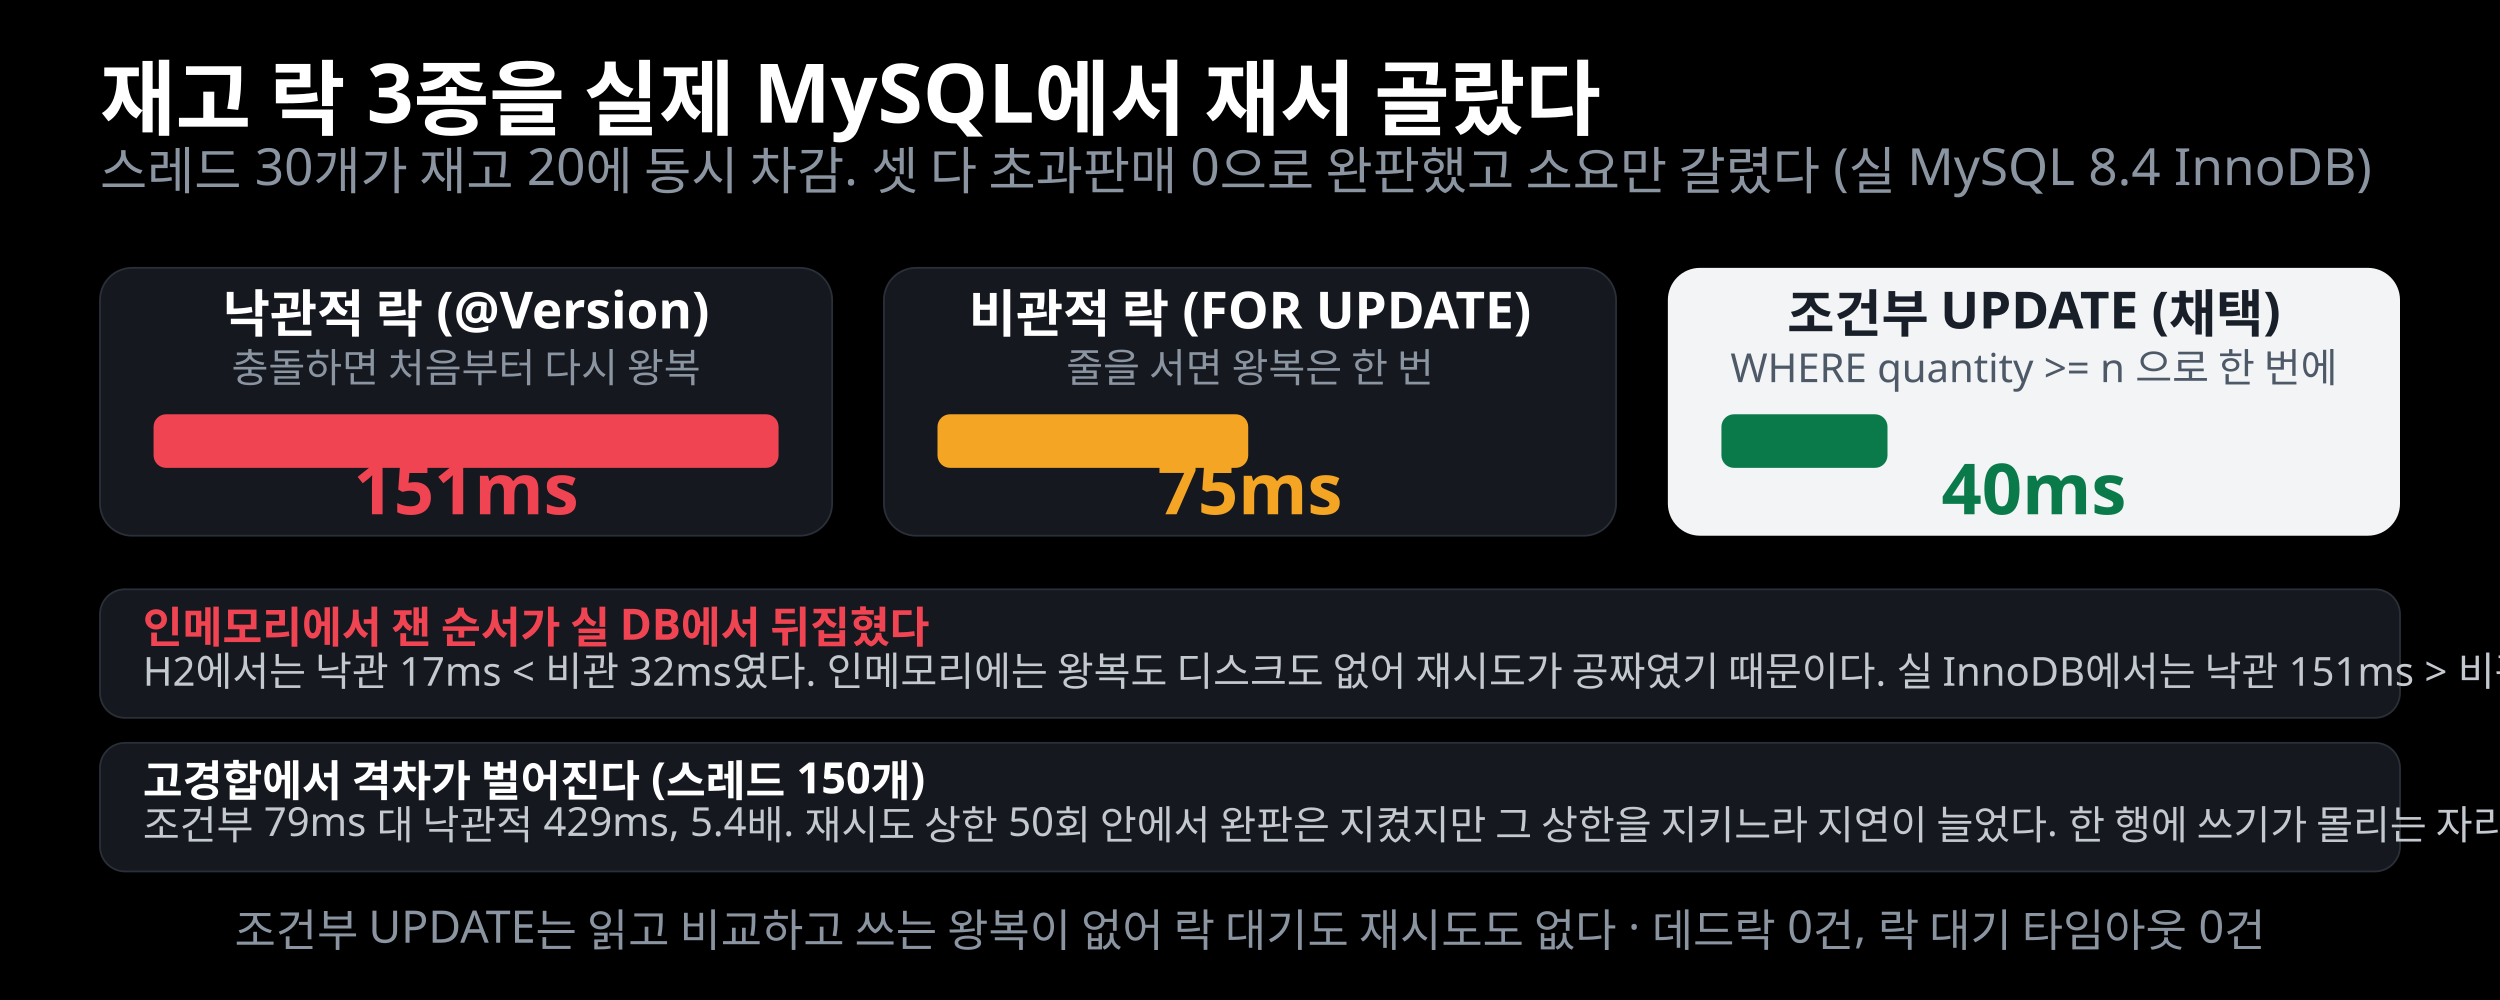
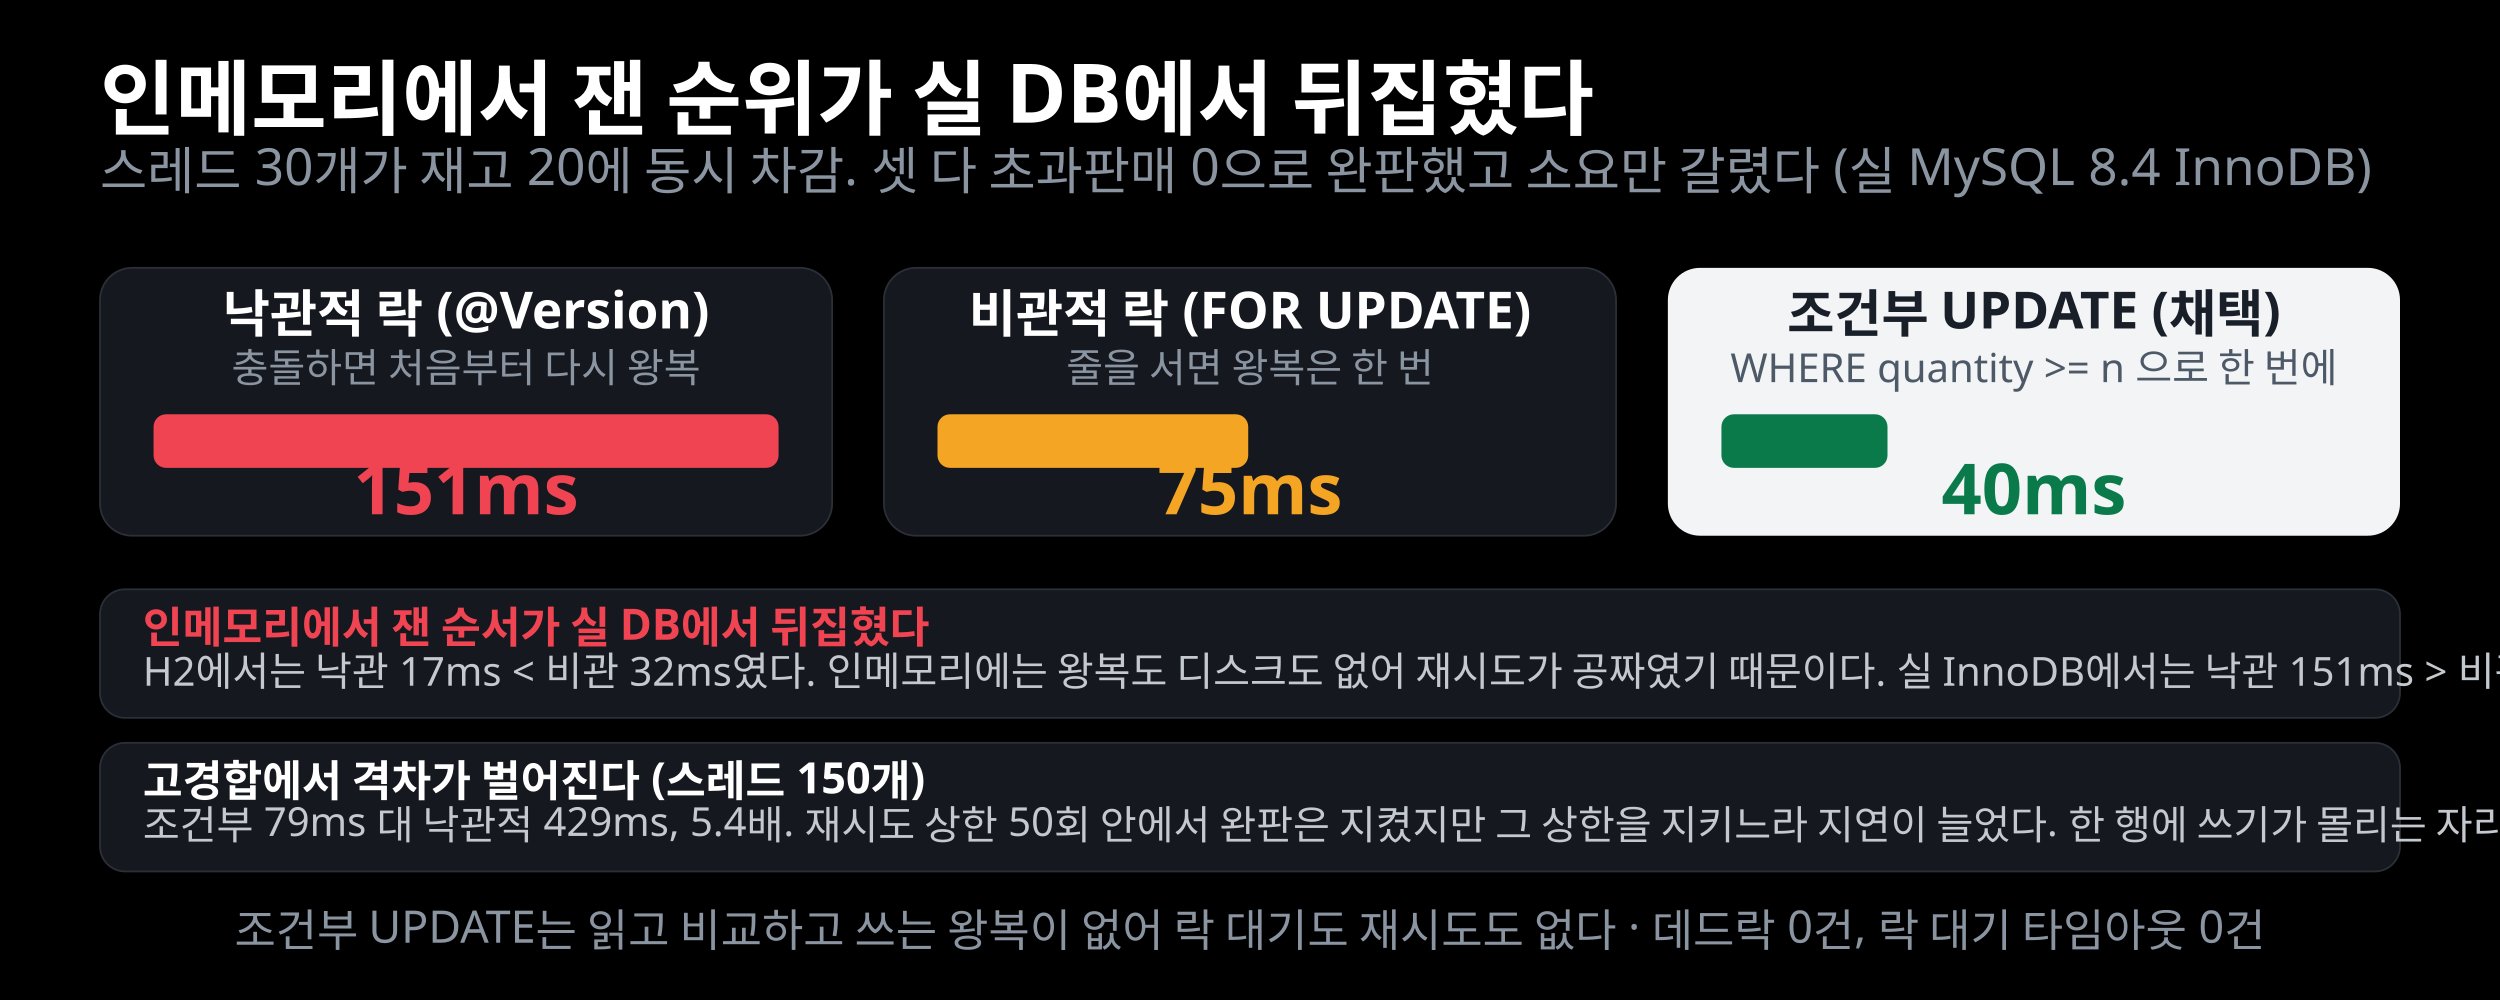
<svg xmlns="http://www.w3.org/2000/svg" width="1400" height="560" viewBox="0 0 1400 560" font-family="Pretendard, 'Apple SD Gothic Neo', sans-serif">
  <rect width="1400" height="560" fill="#000000" />
-   <text x="56" y="72" font-size="46" font-weight="800" fill="#FFFFFF">재고 락 3종을 실제 MySQL에서 재서 골랐다</text>
+   <text x="56" y="72" font-size="46" font-weight="800" fill="#FFFFFF">인메모리에서 잰 순위가 실 DB에서 뒤집혔다</text>
  <text x="56" y="106" font-size="28.7" fill="#8B95A1">스레드 30개가 재고 20에 동시 차감. 셋 다 초과판매 0으로 완판했고 소요만 갈렸다 (실 MySQL 8.4 InnoDB)</text>
  <g text-anchor="middle">
    <rect x="56" y="150" width="410" height="150" rx="18" fill="#15181E" stroke="#2A2F38" />
    <text x="261" y="186" font-size="28.7" font-weight="700" fill="#FFFFFF">낙관적 락 (@Version)</text>
    <text x="261" y="214" font-size="22.43" fill="#8B95A1">충돌하면 처음부터 다시 왕복</text>
    <rect x="86" y="232" width="350" height="30" rx="7" fill="#F04452" />
    <text x="261" y="288" font-size="39.47" font-weight="800" fill="#F04452">151ms</text>
    <rect x="495" y="150" width="410" height="150" rx="18" fill="#15181E" stroke="#2A2F38" />
    <text x="700" y="186" font-size="28.7" font-weight="700" fill="#FFFFFF">비관적 락 (FOR UPDATE)</text>
    <text x="700" y="214" font-size="22.43" fill="#8B95A1">줄을 서면 왕복은 한 번</text>
    <rect x="525" y="232" width="174" height="30" rx="7" fill="#F5A524" />
    <text x="700" y="288" font-size="39.47" font-weight="800" fill="#F5A524">75ms</text>
    <rect x="934" y="150" width="410" height="150" rx="18" fill="#F2F4F6" />
    <text x="1139" y="186" font-size="28.7" font-weight="700" fill="#191F28">조건부 UPDATE (채택)</text>
    <text x="1139" y="214" font-size="22.43" fill="#4E5968">WHERE quantity &gt;= n 으로 한 번에</text>
    <rect x="964" y="232" width="93" height="30" rx="7" fill="#0B7A4B" />
    <text x="1139" y="288" font-size="39.47" font-weight="800" fill="#0B7A4B">40ms</text>
  </g>
  <rect x="56" y="330" width="1288" height="72" rx="14" fill="#15181E" stroke="#2A2F38" />
  <text x="80" y="360" font-size="24.22" font-weight="700" fill="#F04452">인메모리에서 잰 순서가 실 DB에서 뒤집혔다</text>
  <text x="80" y="384" font-size="22.43" fill="#C4C9D0">H2에서는 낙관 17ms &lt; 비관 32ms였다. 인메모리에는 왕복도 디스크도 없어 재시도가 공짜였기 때문이다. 실 InnoDB에서는 낙관 151ms &gt; 비관 75ms</text>
  <rect x="56" y="416" width="1288" height="72" rx="14" fill="#15181E" stroke="#2A2F38" />
  <text x="80" y="446" font-size="24.22" font-weight="700" fill="#FFFFFF">고경합에서 격차가 벌어진다 (스레드 150개)</text>
  <text x="80" y="470" font-size="22.43" fill="#C4C9D0">조건부 79ms 대 낙관적 429ms, 5.4배. 재시도 상한 50회 안에서 완판은 지켰지만 그 상한을 지키느라 지연이 늘었다. 한 행에 쓰기가 몰리는 자리에는 맞지 않는다</text>
  <text x="700" y="530" font-size="25.12" fill="#8B95A1" text-anchor="middle">조건부 UPDATE는 읽고 비교하고 쓰는 왕복이 없어 락 대기도 재시도도 없다 · 데드락 0건, 락 대기 타임아웃 0건</text>
</svg>
